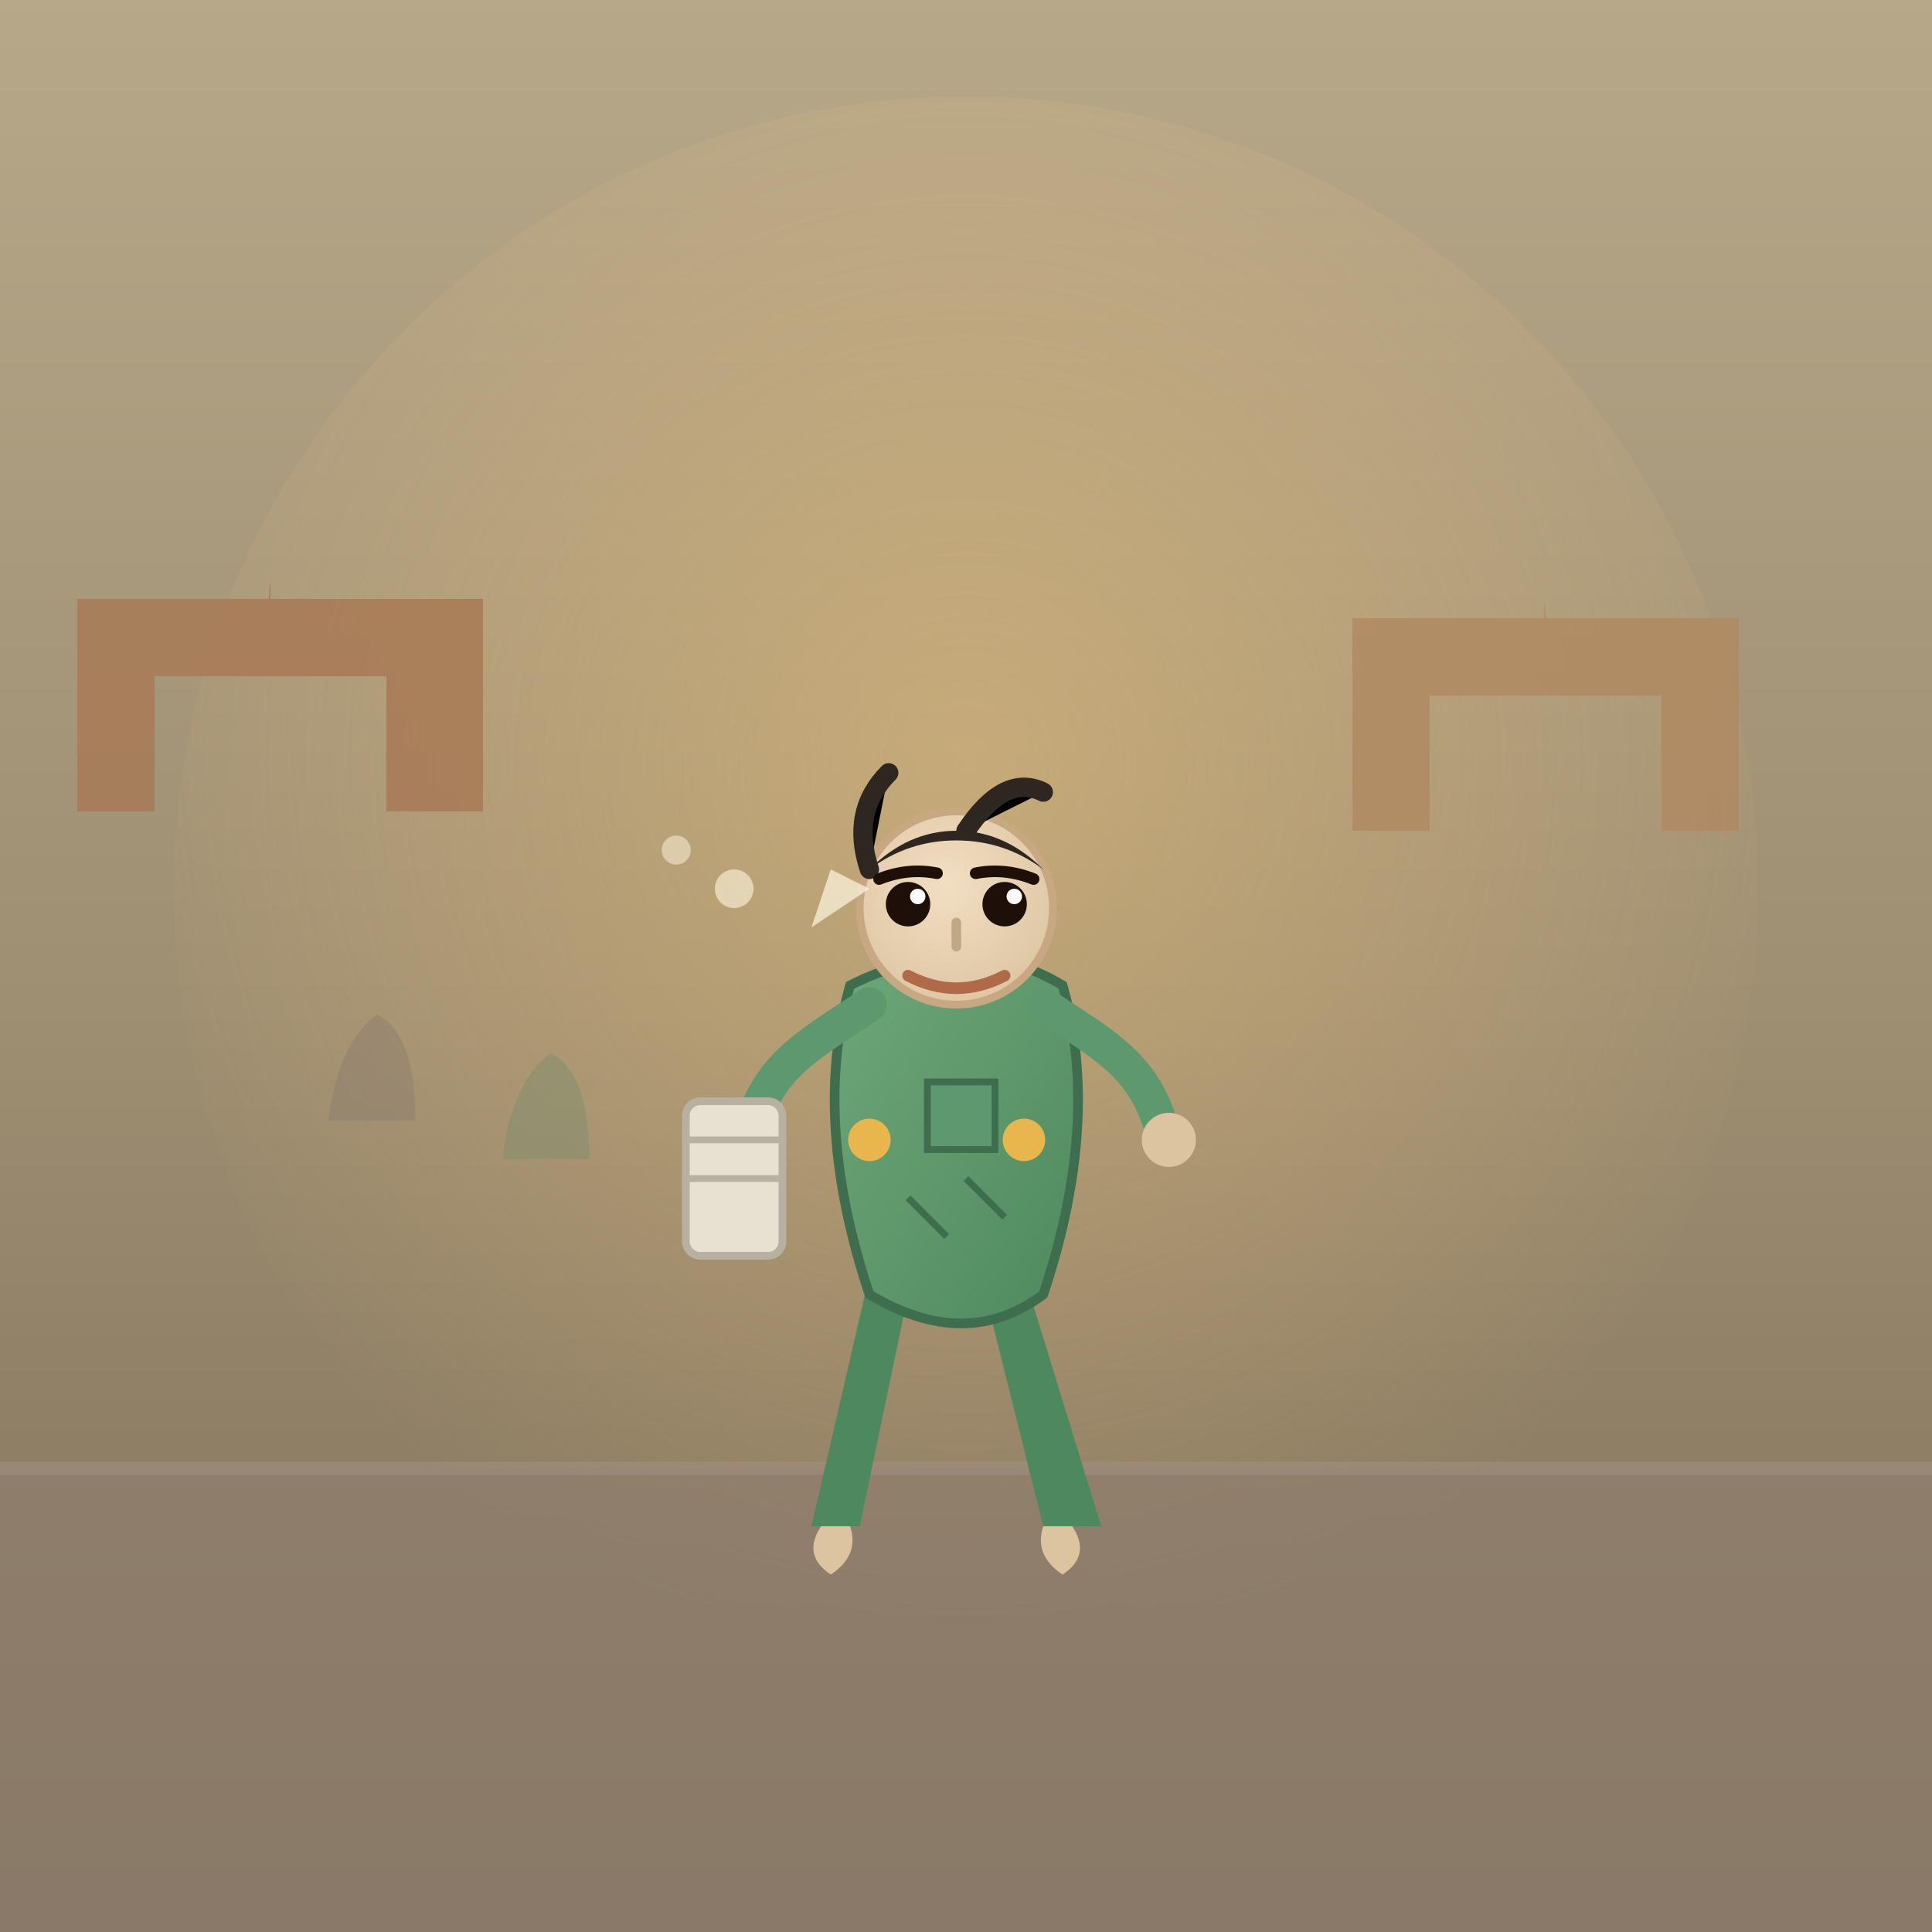
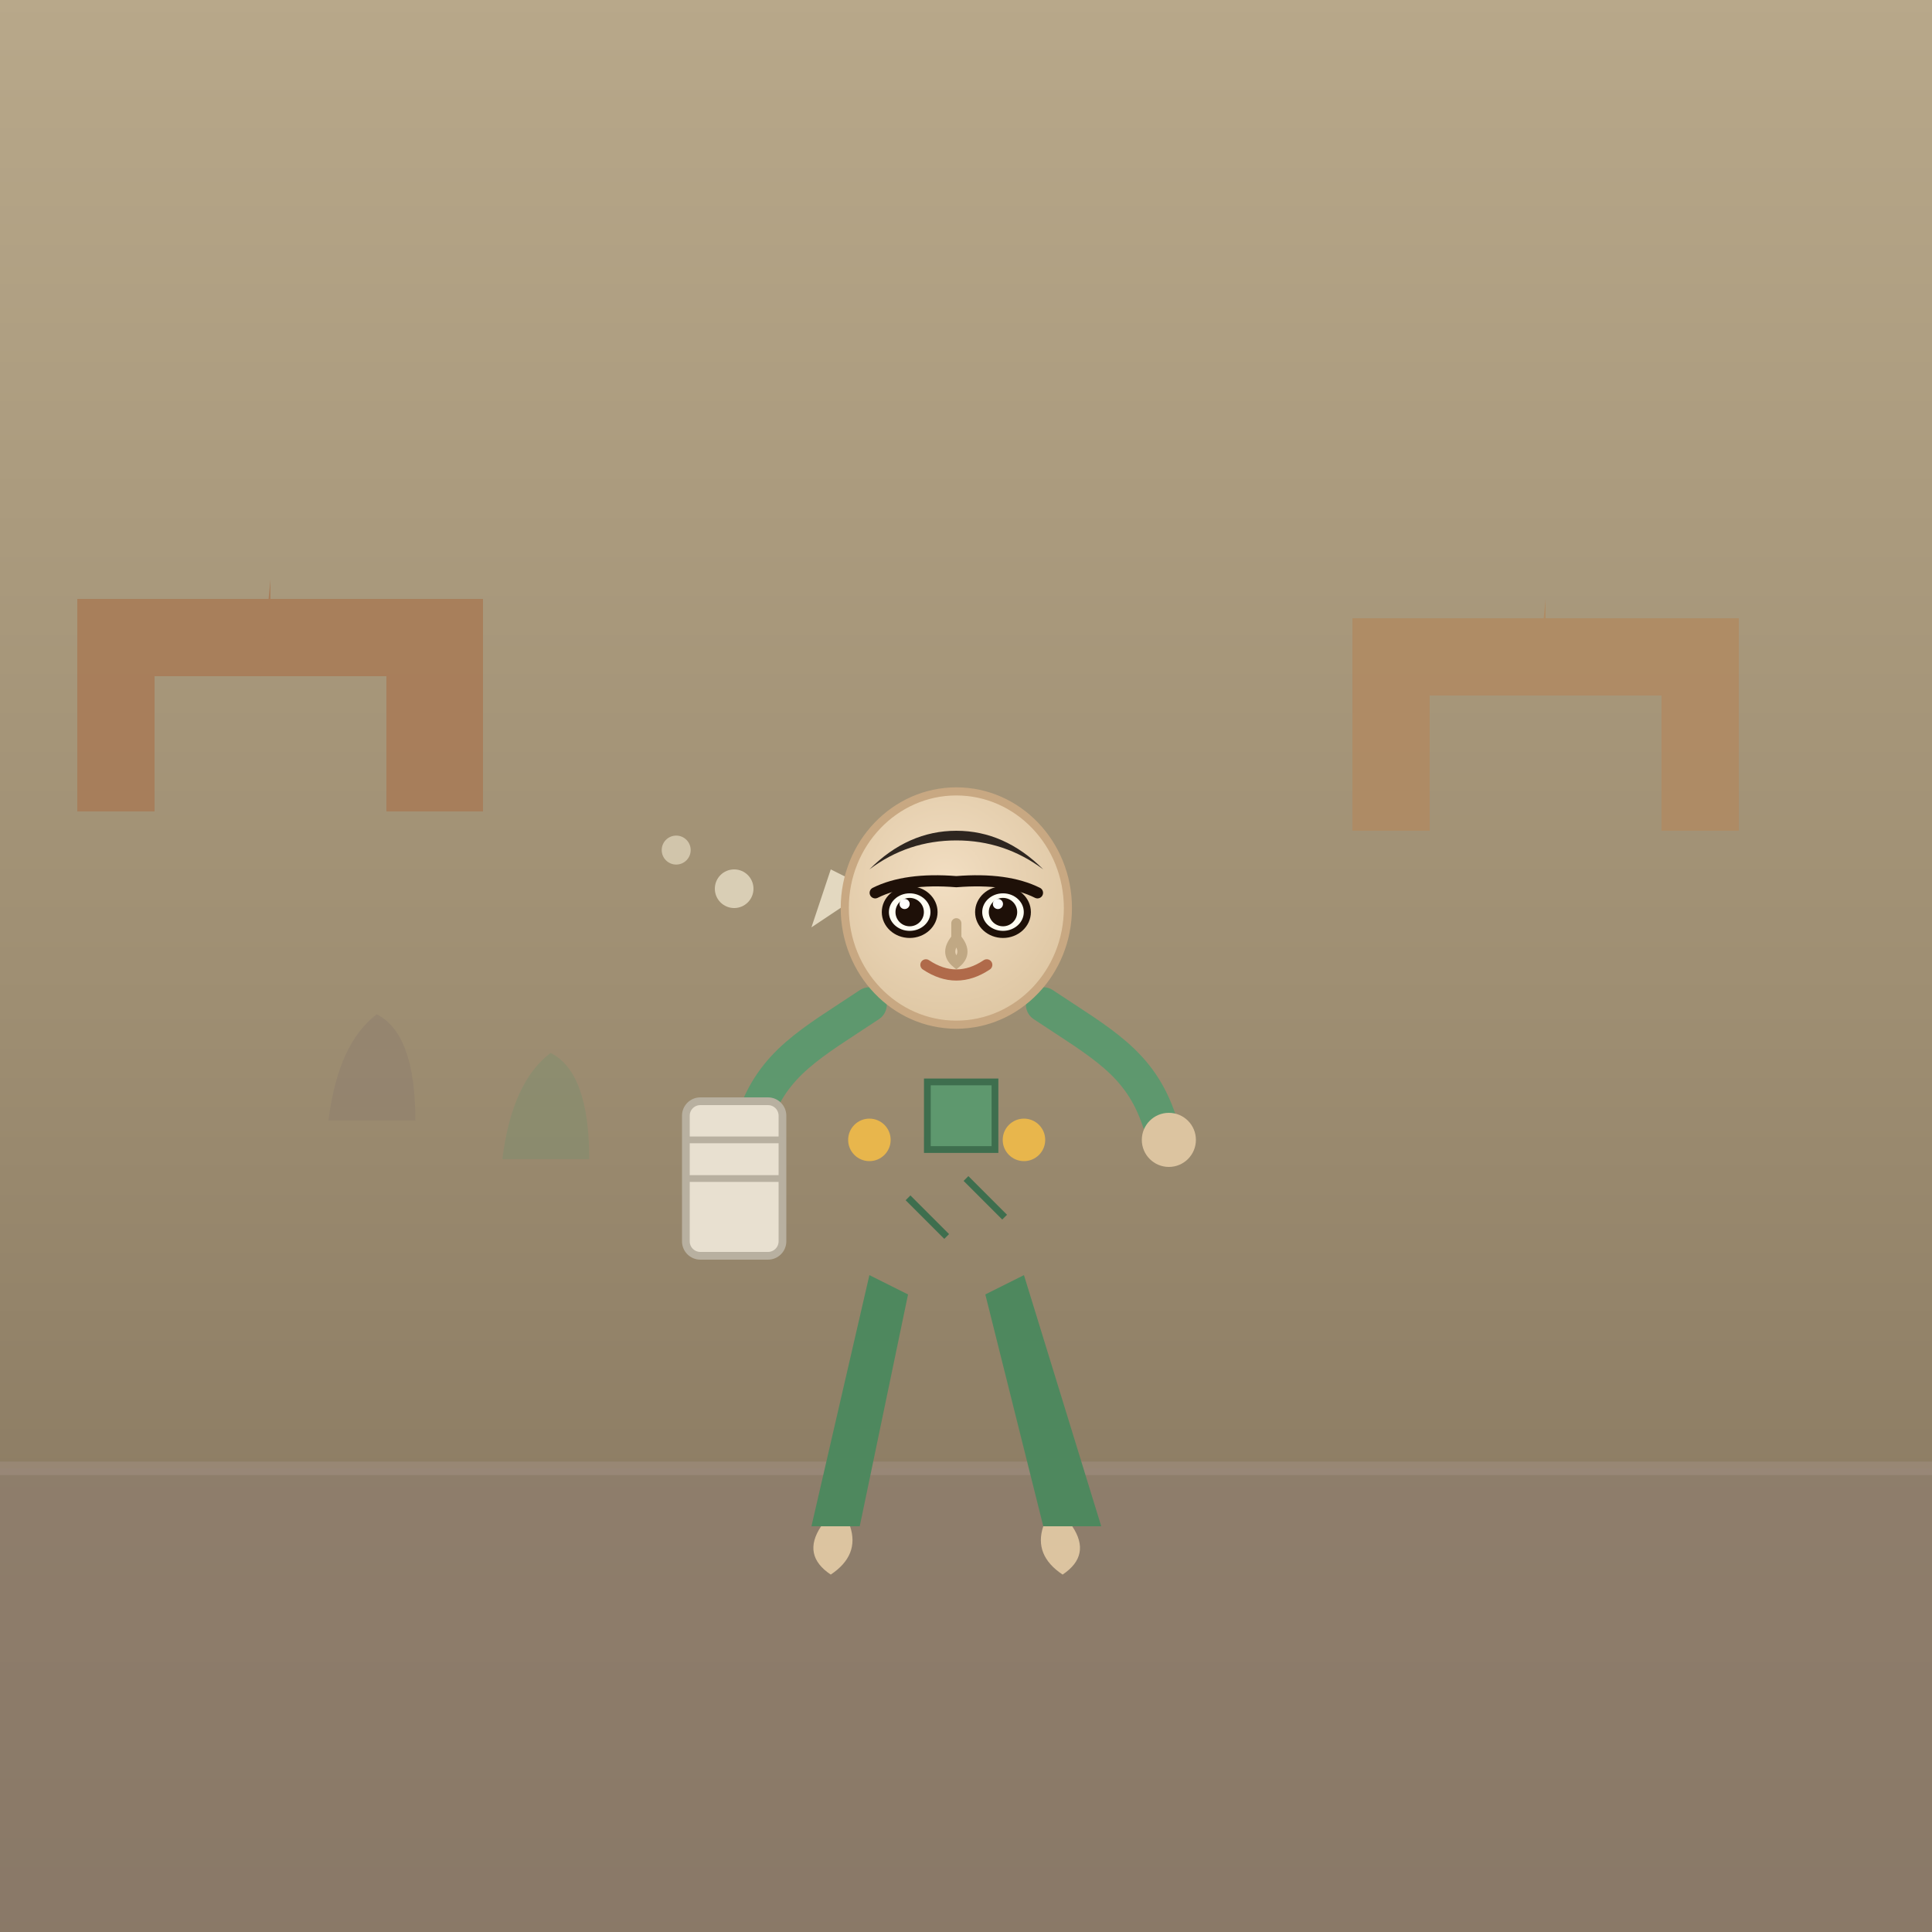
<svg xmlns="http://www.w3.org/2000/svg" viewBox="0 0 200 200" role="img" aria-label="蓝采和·一阶·市井歌者·玉板击节踏歌行">
  <defs>
    <linearGradient id="bg" x1="0" y1="0" x2="0" y2="1">
      <stop offset="0%" stop-color="#B8A88A" />
      <stop offset="52%" stop-color="#9E8E72" />
      <stop offset="100%" stop-color="#7E6E58" />
    </linearGradient>
    <radialGradient id="glow" cx="50%" cy="42%" r="56%">
      <stop offset="0%" stop-color="#E8C07A" stop-opacity="0.5" />
      <stop offset="100%" stop-color="#E8C07A" stop-opacity="0" />
    </radialGradient>
    <linearGradient id="cloth" x1="0" y1="0" x2="1" y2="1">
      <stop offset="0%" stop-color="#6EA878" />
      <stop offset="100%" stop-color="#4E885E" />
    </linearGradient>
    <radialGradient id="skin" cx="45%" cy="38%" r="70%">
      <stop offset="0%" stop-color="#F2DEC2" />
      <stop offset="100%" stop-color="#DCC4A0" />
    </radialGradient>
+     <g id="lan_caihe-face">
+       <ellipse cx="0" cy="0" rx="11" ry="11.5" fill="url(#skin)" stroke="#C8A882" stroke-width="0.8" />
+       <path d="M -8 -1.5 Q -5 -3 0 -2.6 Q 5 -3 8 -1.5" stroke="#1E1008" stroke-width="1.1" stroke-linecap="round" fill="none" />
+       <ellipse cx="-4.6" cy="0.4" rx="2.4" ry="2.2" fill="#FFFDF2" stroke="#1E1008" stroke-width="0.7" />
+       <ellipse cx="4.6" cy="0.4" rx="2.4" ry="2.2" fill="#FFFDF2" stroke="#1E1008" stroke-width="0.7" />
+       <circle cx="-4.6" cy="0.4" r="1.4" fill="#1E1008" />
+       <circle cx="4.6" cy="0.4" r="1.4" fill="#1E1008" />
+       <circle cx="-5.1" cy="-0.4" r="0.5" fill="#FFF" />
+       <circle cx="4.1" cy="-0.4" r="0.5" fill="#FFF" />
+       <path d="M 0 1.5 L 0 3 Q 1.2 4.4 0 5.4 Q -1.2 4.4 0 3" fill="none" stroke="#C0A884" stroke-width="1" stroke-linecap="round" />
+       <path d="M -3 5.6 Q 0 7.6 3 5.6" fill="none" stroke="#B06A4A" stroke-width="1.1" stroke-linecap="round" />
+     </g>
  </defs>
  <rect width="200" height="200" fill="url(#bg)" />
-   <circle cx="100" cy="92" r="82" fill="url(#glow)" />
  <g opacity="0.85">
    <path d="M 16 84 L 16 70 L 40 70 L 40 84 L 50 84 L 50 62 L 8 62 L 8 84 Z" fill="#A87A56" />
    <path d="M 28 70 L 28 60 L 27 70 Z" fill="#A87A56" />
    <path d="M 148 86 L 148 72 L 172 72 L 172 86 L 180 86 L 180 64 L 140 64 L 140 86 Z" fill="#B08A62" />
    <path d="M 160 72 L 160 62 L 159 72 Z" fill="#B08A62" />
  </g>
  <g opacity="0.5">
    <path d="M 34 116 Q 35 108 39 105 Q 43 107 43 116 Z" fill="#8E7E6E" />
    <path d="M 52 120 Q 53 112 57 109 Q 61 111 61 120 Z" fill="#7E8E6E" />
  </g>
  <path d="M 0 152 L 200 152 L 200 200 L 0 200 Z" fill="#8E7E6E" opacity="0.7" />
  <path d="M 0 152 L 200 152" stroke="#9E8E7E" stroke-width="1.4" opacity="0.6" />
  <path d="M 90 132 L 84 158 L 89 158 L 94 134 Z" fill="#4E885E" />
  <path d="M 106 132 L 114 158 L 108 158 L 102 134 Z" fill="#4E885E" />
  <path d="M 85 158 Q 83 161 86 163 Q 89 161 88 158 Z" fill="#DCC4A0" />
  <path d="M 111 158 Q 113 161 110 163 Q 107 161 108 158 Z" fill="#DCC4A0" />
-   <path d="M 88 102 Q 84 116 90 134 Q 100 140 108 134 Q 114 116 110 102 Q 100 96 88 102 Z" fill="url(#cloth)" stroke="#3E6E4E" stroke-width="1" />
  <rect x="96" y="112" width="7" height="7" fill="#5E986E" stroke="#3E6E4E" stroke-width="0.7" />
  <path d="M 94 124 L 98 128 M 100 122 L 104 126" stroke="#3E6E4E" stroke-width="0.7" />
  <g fill="#E8B64C">
    <circle cx="90" cy="118" r="2.2" />
    <circle cx="106" cy="118" r="2.2" />
  </g>
-   <circle cx="99" cy="94" r="10" fill="url(#skin)" stroke="#C8A882" stroke-width="0.8" />
-   <path d="M 90 90 Q 88 84 92 80" stroke="#2E2620" stroke-width="2" stroke-linecap="round" />
-   <path d="M 100 86 Q 104 80 108 82" stroke="#2E2620" stroke-width="2" stroke-linecap="round" />
-   <path d="M 90 90 Q 94 86 99 86 Q 104 86 108 90 Q 104 87 99 87 Q 94 87 90 90 Z" fill="#2E2620" />
-   <path d="M 91 91 Q 94 89.8 97 90.4 M 101 90.4 Q 104 89.8 107 91" stroke="#1E1008" stroke-width="1.2" stroke-linecap="round" fill="none" />
-   <circle cx="94" cy="93.6" r="2.3" fill="#1E1008" />
-   <circle cx="104" cy="93.6" r="2.3" fill="#1E1008" />
-   <circle cx="95" cy="92.8" r="0.8" fill="#FFF" />
-   <circle cx="105" cy="92.8" r="0.8" fill="#FFF" />
-   <path d="M 99 95.5 L 99 98" stroke="#C0A884" stroke-width="1" stroke-linecap="round" />
-   <path d="M 94 101 Q 99 103.6 104 101" fill="none" stroke="#B06A4A" stroke-width="1.2" stroke-linecap="round" />
  <g>
    <animateTransform attributeName="transform" type="rotate" values="-6 90 104;5 90 104;-6 90 104" dur="1.8s" repeatCount="indefinite" />
    <path d="M 90 104 C 84 108 80 110 78 116" fill="none" stroke="#5E986E" stroke-width="3.6" stroke-linecap="round" />
    <circle cx="77" cy="118" r="2.8" fill="#DCC4A0" />
    <rect x="71" y="114" width="10" height="16" rx="1.5" fill="#E8E0D0" stroke="#B8B0A0" stroke-width="0.8" />
    <path d="M 71 118 L 81 118 M 71 122 L 81 122" stroke="#B8B0A0" stroke-width="0.7" />
  </g>
  <g>
    <animateTransform attributeName="transform" type="rotate" values="5 108 104;-4 108 104;5 108 104" dur="2s" repeatCount="indefinite" />
    <path d="M 108 104 C 114 108 118 110 120 116" fill="none" stroke="#5E986E" stroke-width="3.6" stroke-linecap="round" />
    <circle cx="121" cy="118" r="2.8" fill="#DCC4A0" />
  </g>
  <g fill="#FFF7E0">
    <path d="M 84 96 L 86 90 L 90 92 Z" opacity="0.7">
      <animate attributeName="opacity" values="0.7;0.2;0.7" dur="2.4s" repeatCount="indefinite" />
    </path>
    <circle cx="76" cy="92" r="2" opacity="0.6">
      <animate attributeName="cy" values="92;86;92" dur="2.8s" repeatCount="indefinite" />
    </circle>
    <circle cx="70" cy="88" r="1.5" opacity="0.5">
      <animate attributeName="cy" values="88;82;88" dur="3.2s" repeatCount="indefinite" />
    </circle>
  </g>
  <g fill="#E8B64C">
    <circle cx="44" cy="108">
      <animate attributeName="cy" values="108;100;108" dur="3.2s" repeatCount="indefinite" />
      <animate attributeName="opacity" values="0.6;0.15;0.6" dur="3.2s" repeatCount="indefinite" />
    </circle>
    <circle cx="156" cy="86">
      <animate attributeName="cy" values="86;78;86" dur="3.6s" repeatCount="indefinite" />
      <animate attributeName="opacity" values="0.5;0.12;0.5" dur="3.6s" repeatCount="indefinite" />
    </circle>
  </g>
+   <use href="#lan_caihe-face" transform="translate(99,94) scale(1.05)" />
+   <path d="M 90 90 Q 94 86 99 86 Q 104 86 108 90 Q 104 87 99 87 Q 94 87 90 90 Z" fill="#2E2620" />
</svg>
